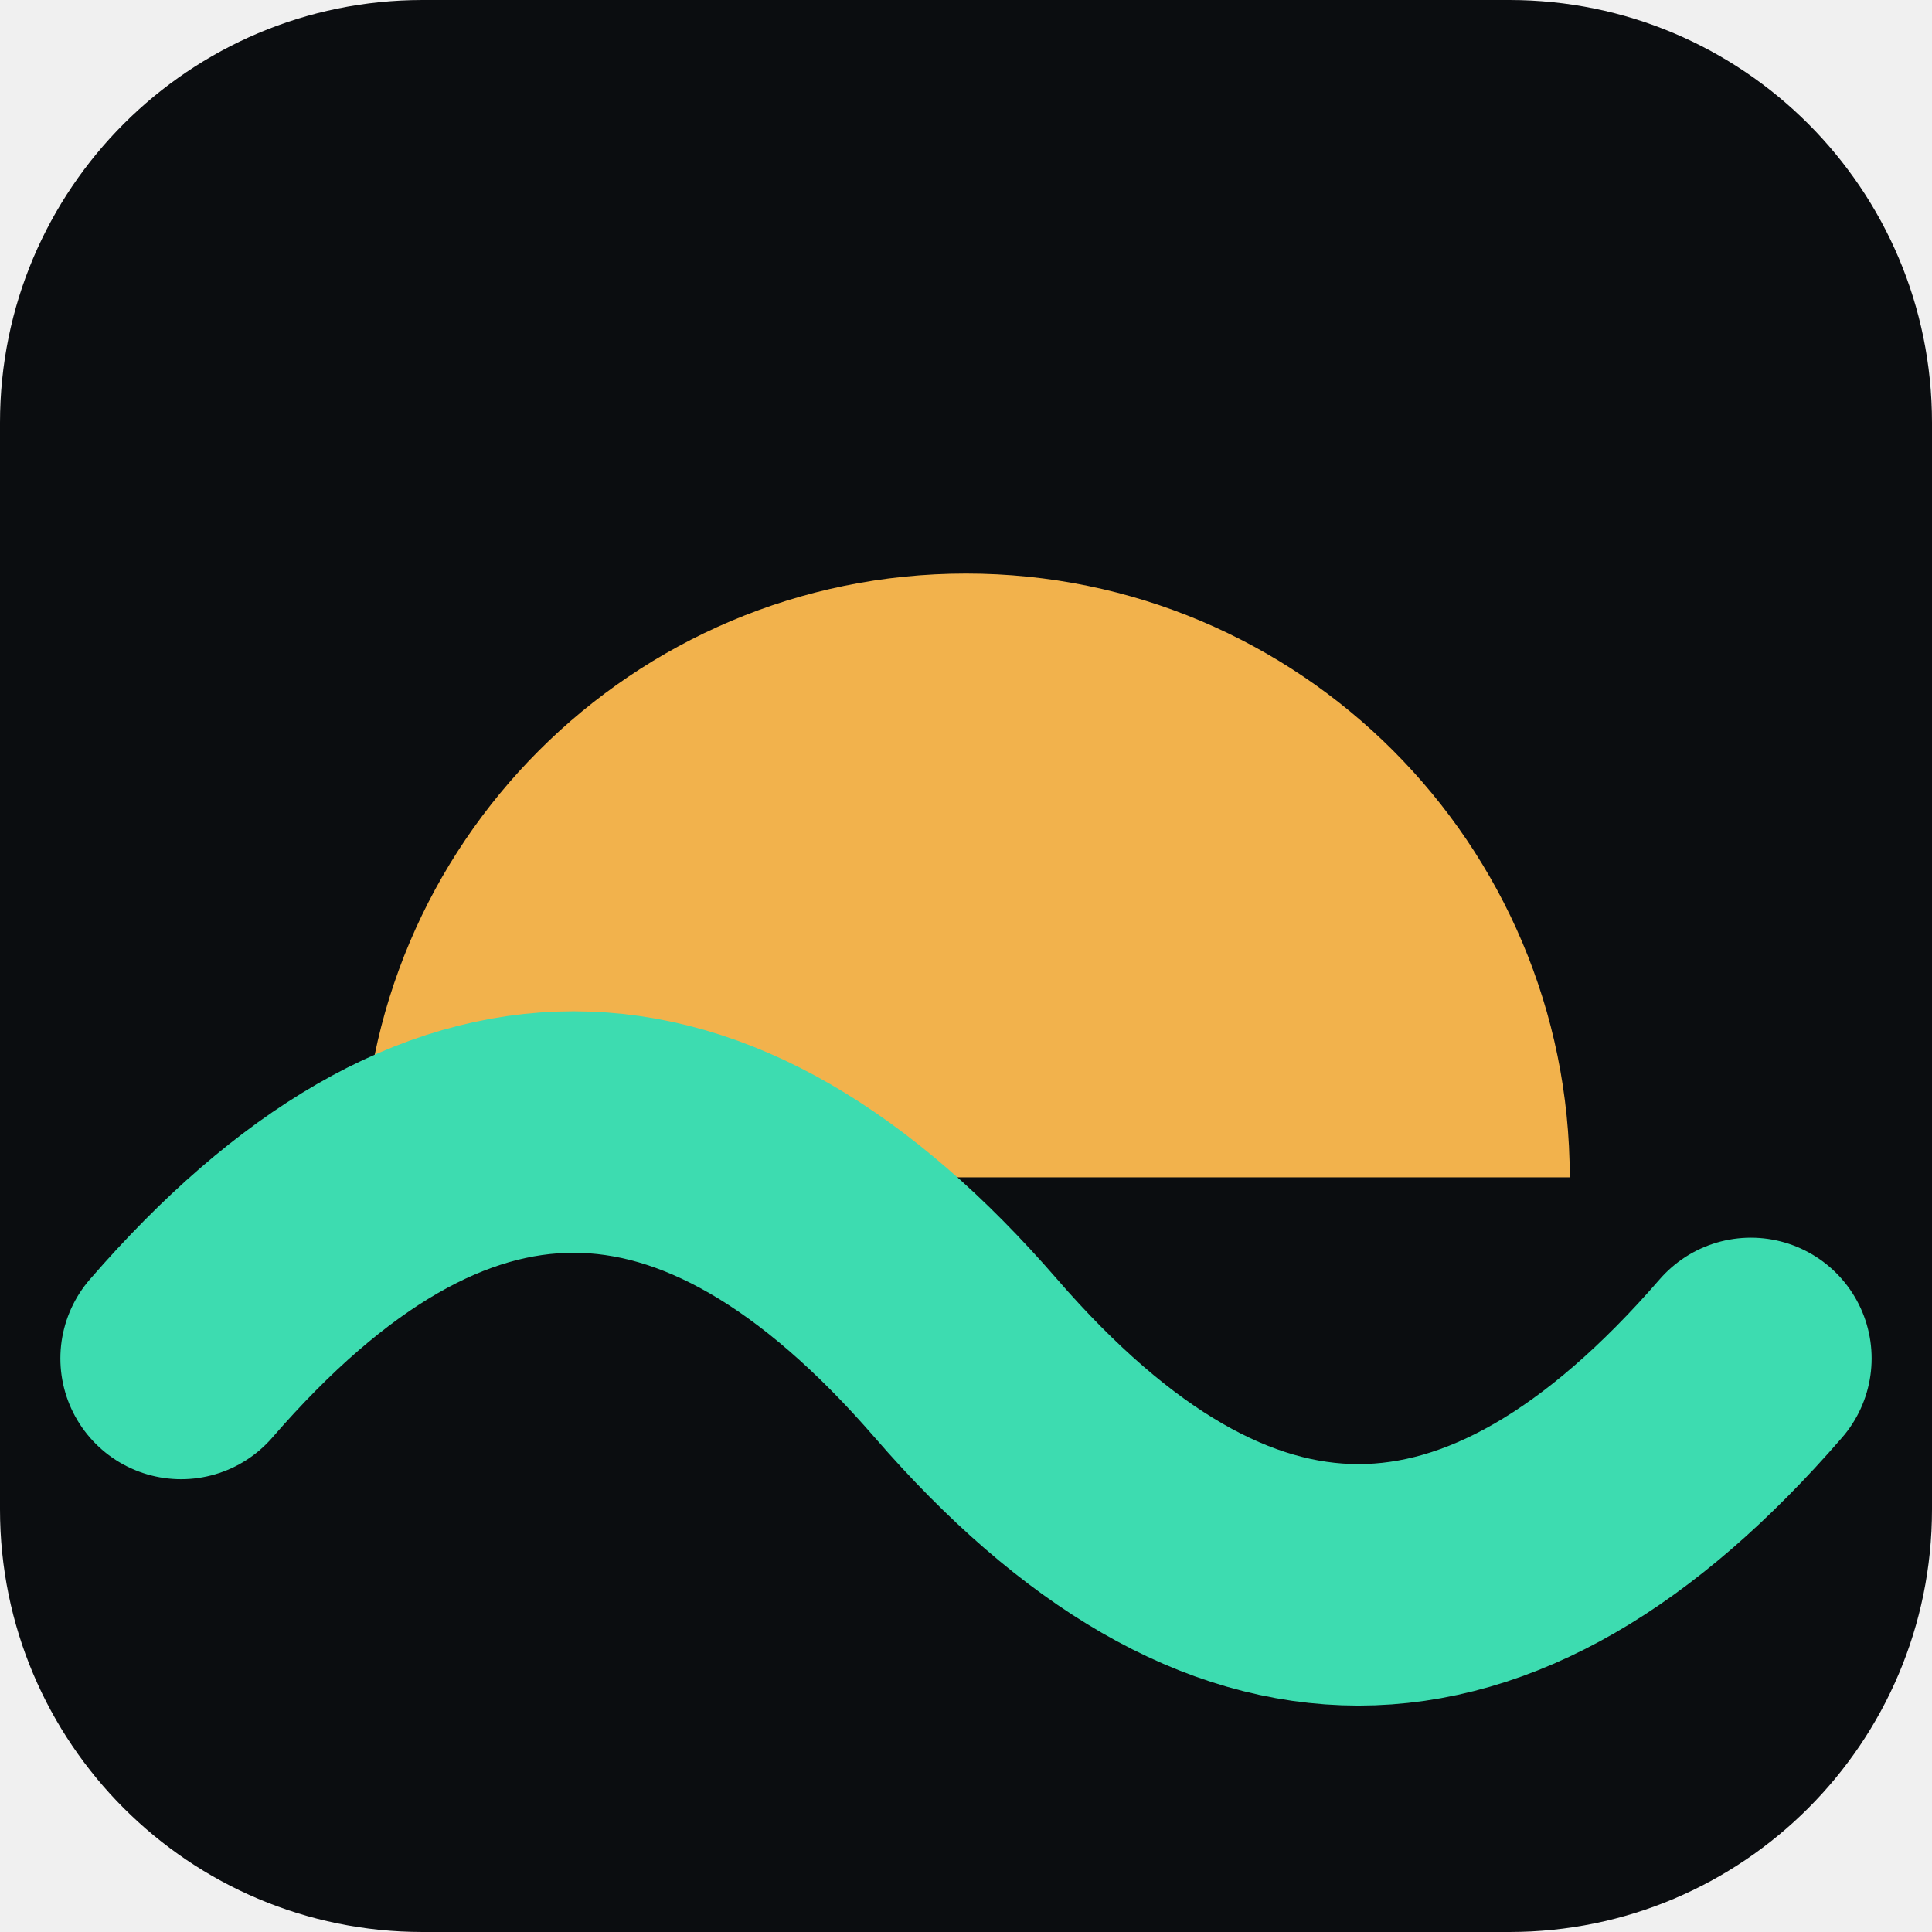
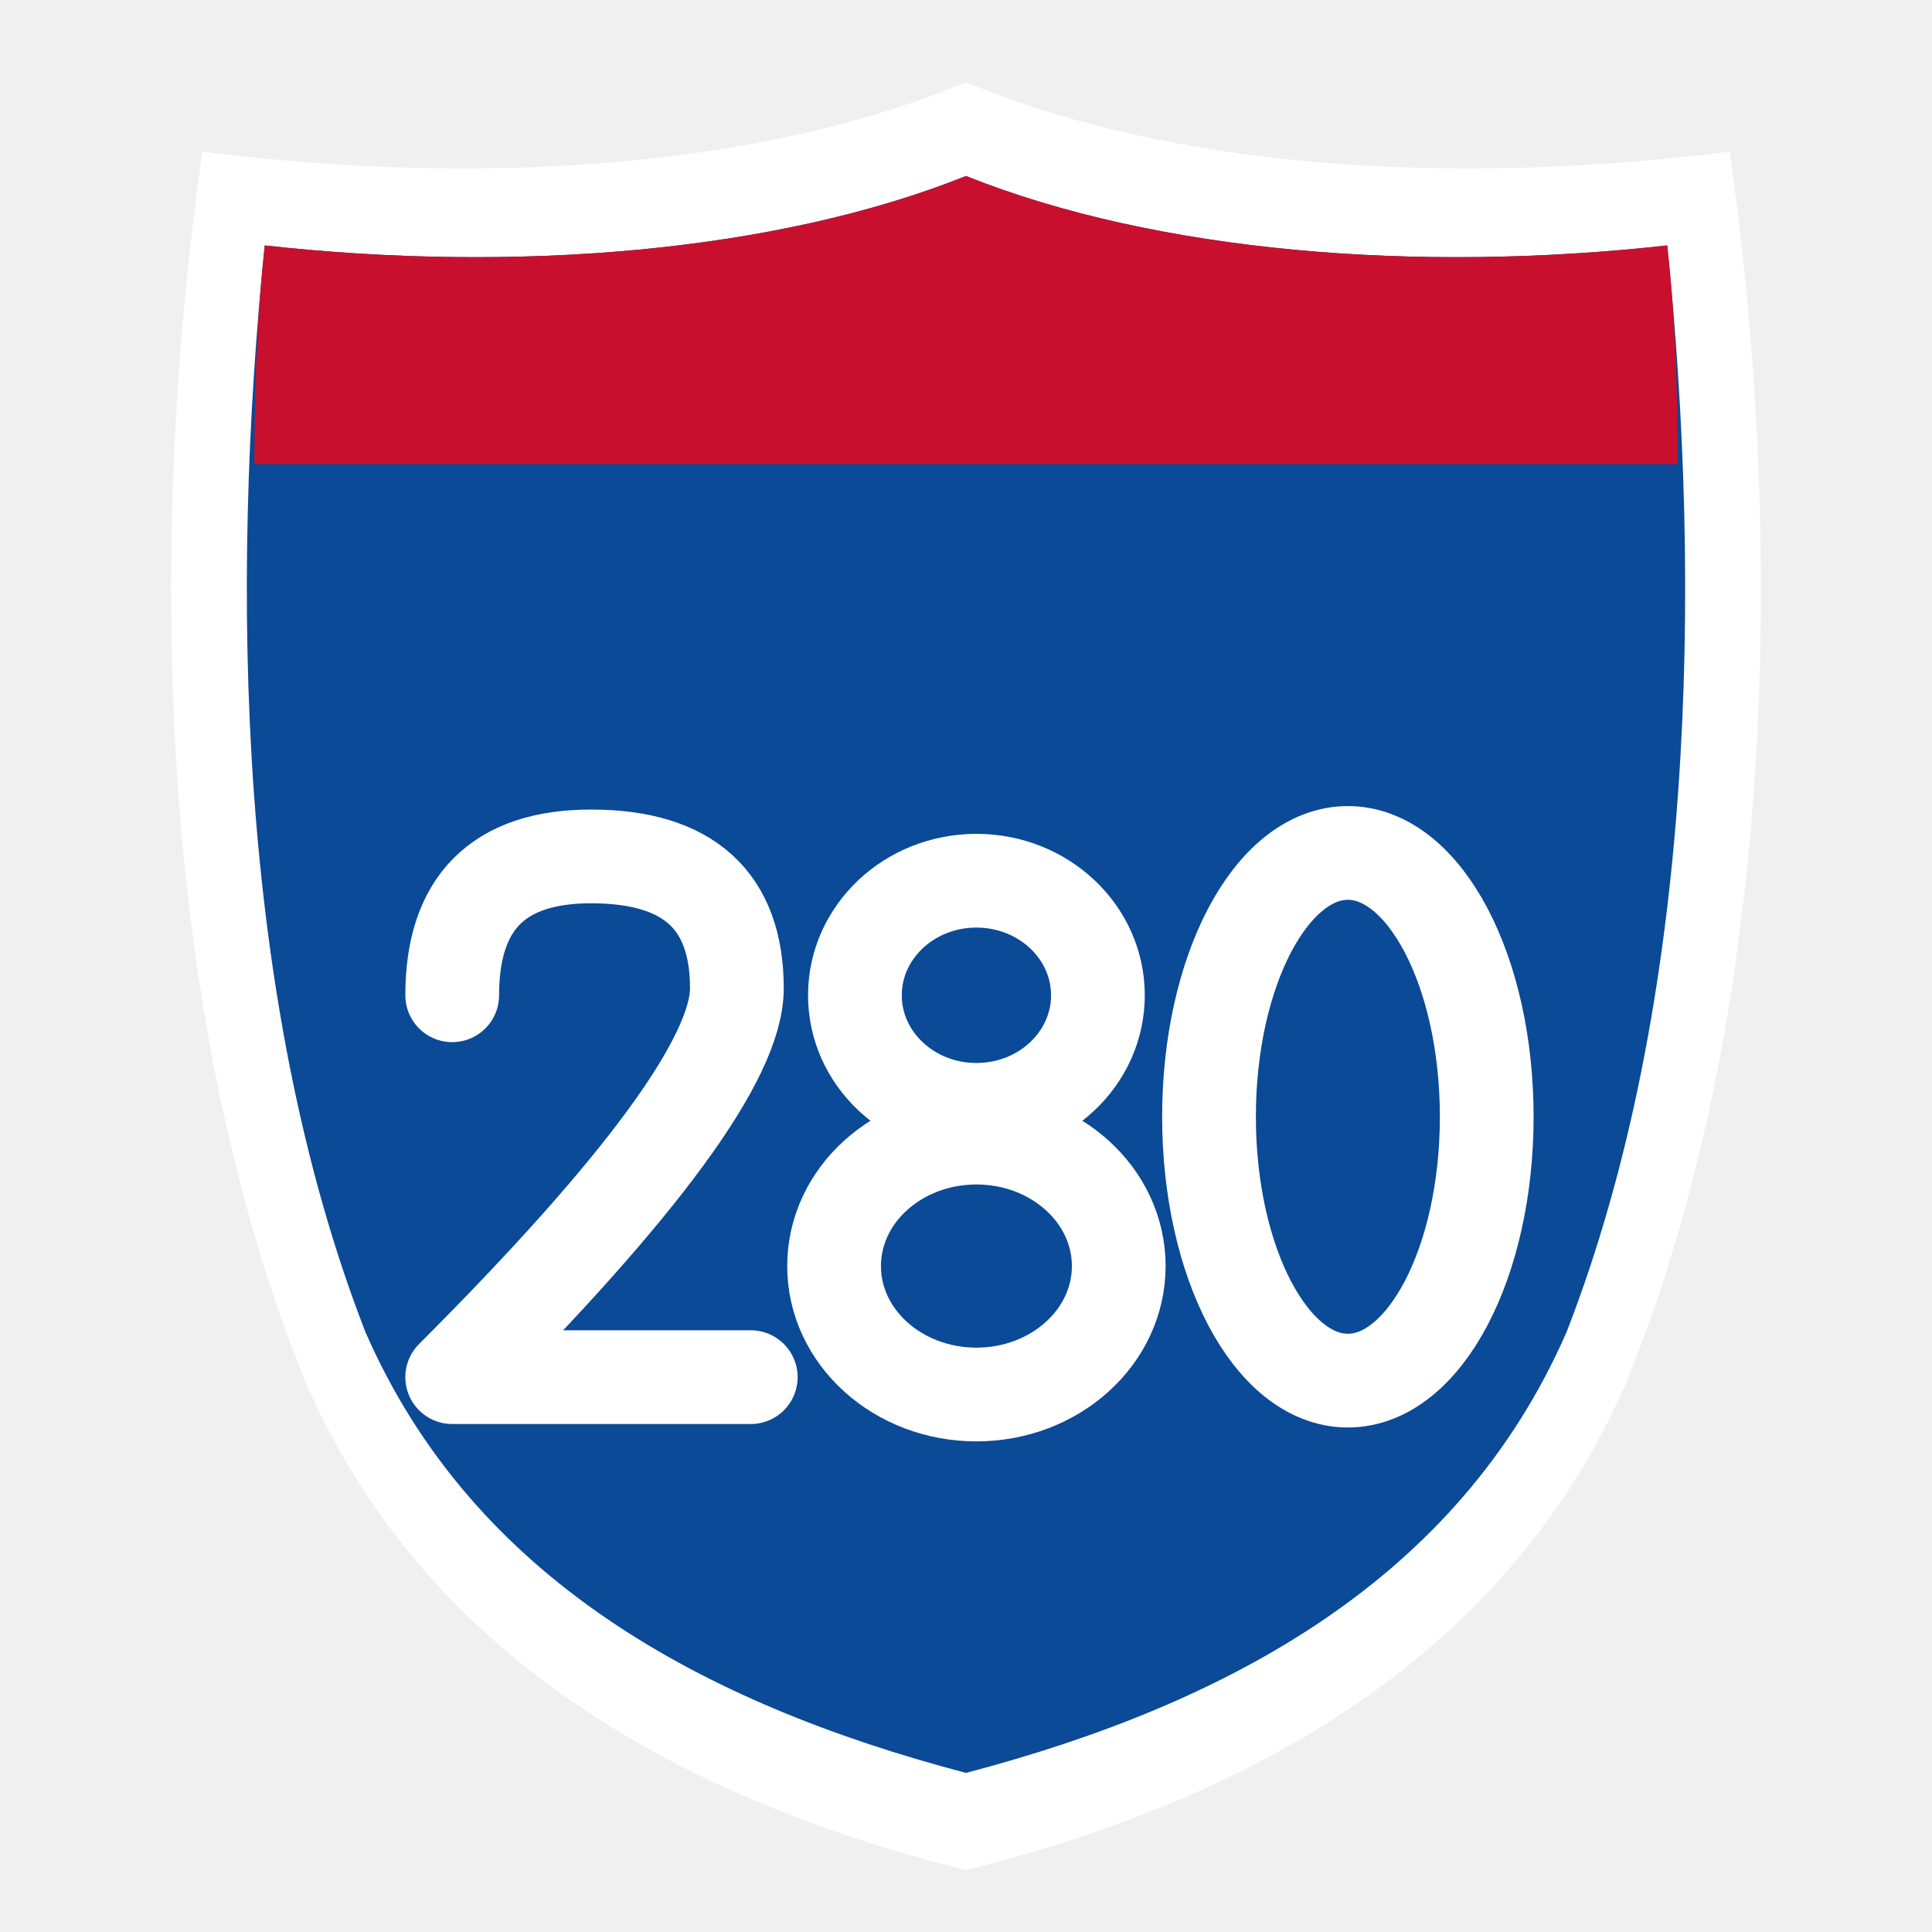
<svg xmlns="http://www.w3.org/2000/svg" viewBox="0 0 64 64">
-   <rect width="64" height="64" rx="14" fill="#0B0D10" />
-   <path d="M12 39a20 20 0 0 1 40 0z" fill="#F2B24C" />
-   <path d="M6 45q13-15 26 0t26 0" fill="none" stroke="#3DDCB0" stroke-width="8" stroke-linecap="round" />
+   <g transform="translate(4.4 1) scale(1.15)">
+     <path d="M24 1.500C30 4 38 4.500 46 3.500C47.500 14 47.500 28 43 39C39.500 47 32 51 24 53C16 51 8.500 47 5 39C.5 28 .5 14 2 3.500C10 4.500 18 4 24 1.500Z" fill="#ffffff" />
+     <path d="M24 4.200C29.500 6.400 37 7 44.200 6.200C45.200 16 45 28 41.300 37.500C38.200 44.600 31.600 48.200 24 50.200C16.400 48.200 9.800 44.600 6.700 37.500C3 28 2.800 16 3.800 6.200C11 7 18.500 6.400 24 4.200Z" fill="#0a4a97" />
+     <path d="M24 4.200C29.500 6.400 37 7 44.200 6.200C44.400 8 44.500 10 44.500 12.500H3.500C3.500 10 3.600 8 3.800 6.200C11 7 18.500 6.400 24 4.200Z" fill="#c8102e" />
+     <g fill="none" stroke="#fff" stroke-width="2.7" stroke-linecap="round" stroke-linejoin="round">
+       <path d="M9.200 27.800Q9.200 23.800 13.200 23.800Q17.400 23.800 17.400 27.600Q17.400 30.600 9.200 38.800H17.800" />
+       <ellipse cx="24.300" cy="27.800" rx="3.500" ry="3.300" />
+       <ellipse cx="24.300" cy="35.600" rx="4.100" ry="3.700" />
+       <ellipse cx="35" cy="31.300" rx="4" ry="7.600" />
+     </g>
+   </g>
</svg>
